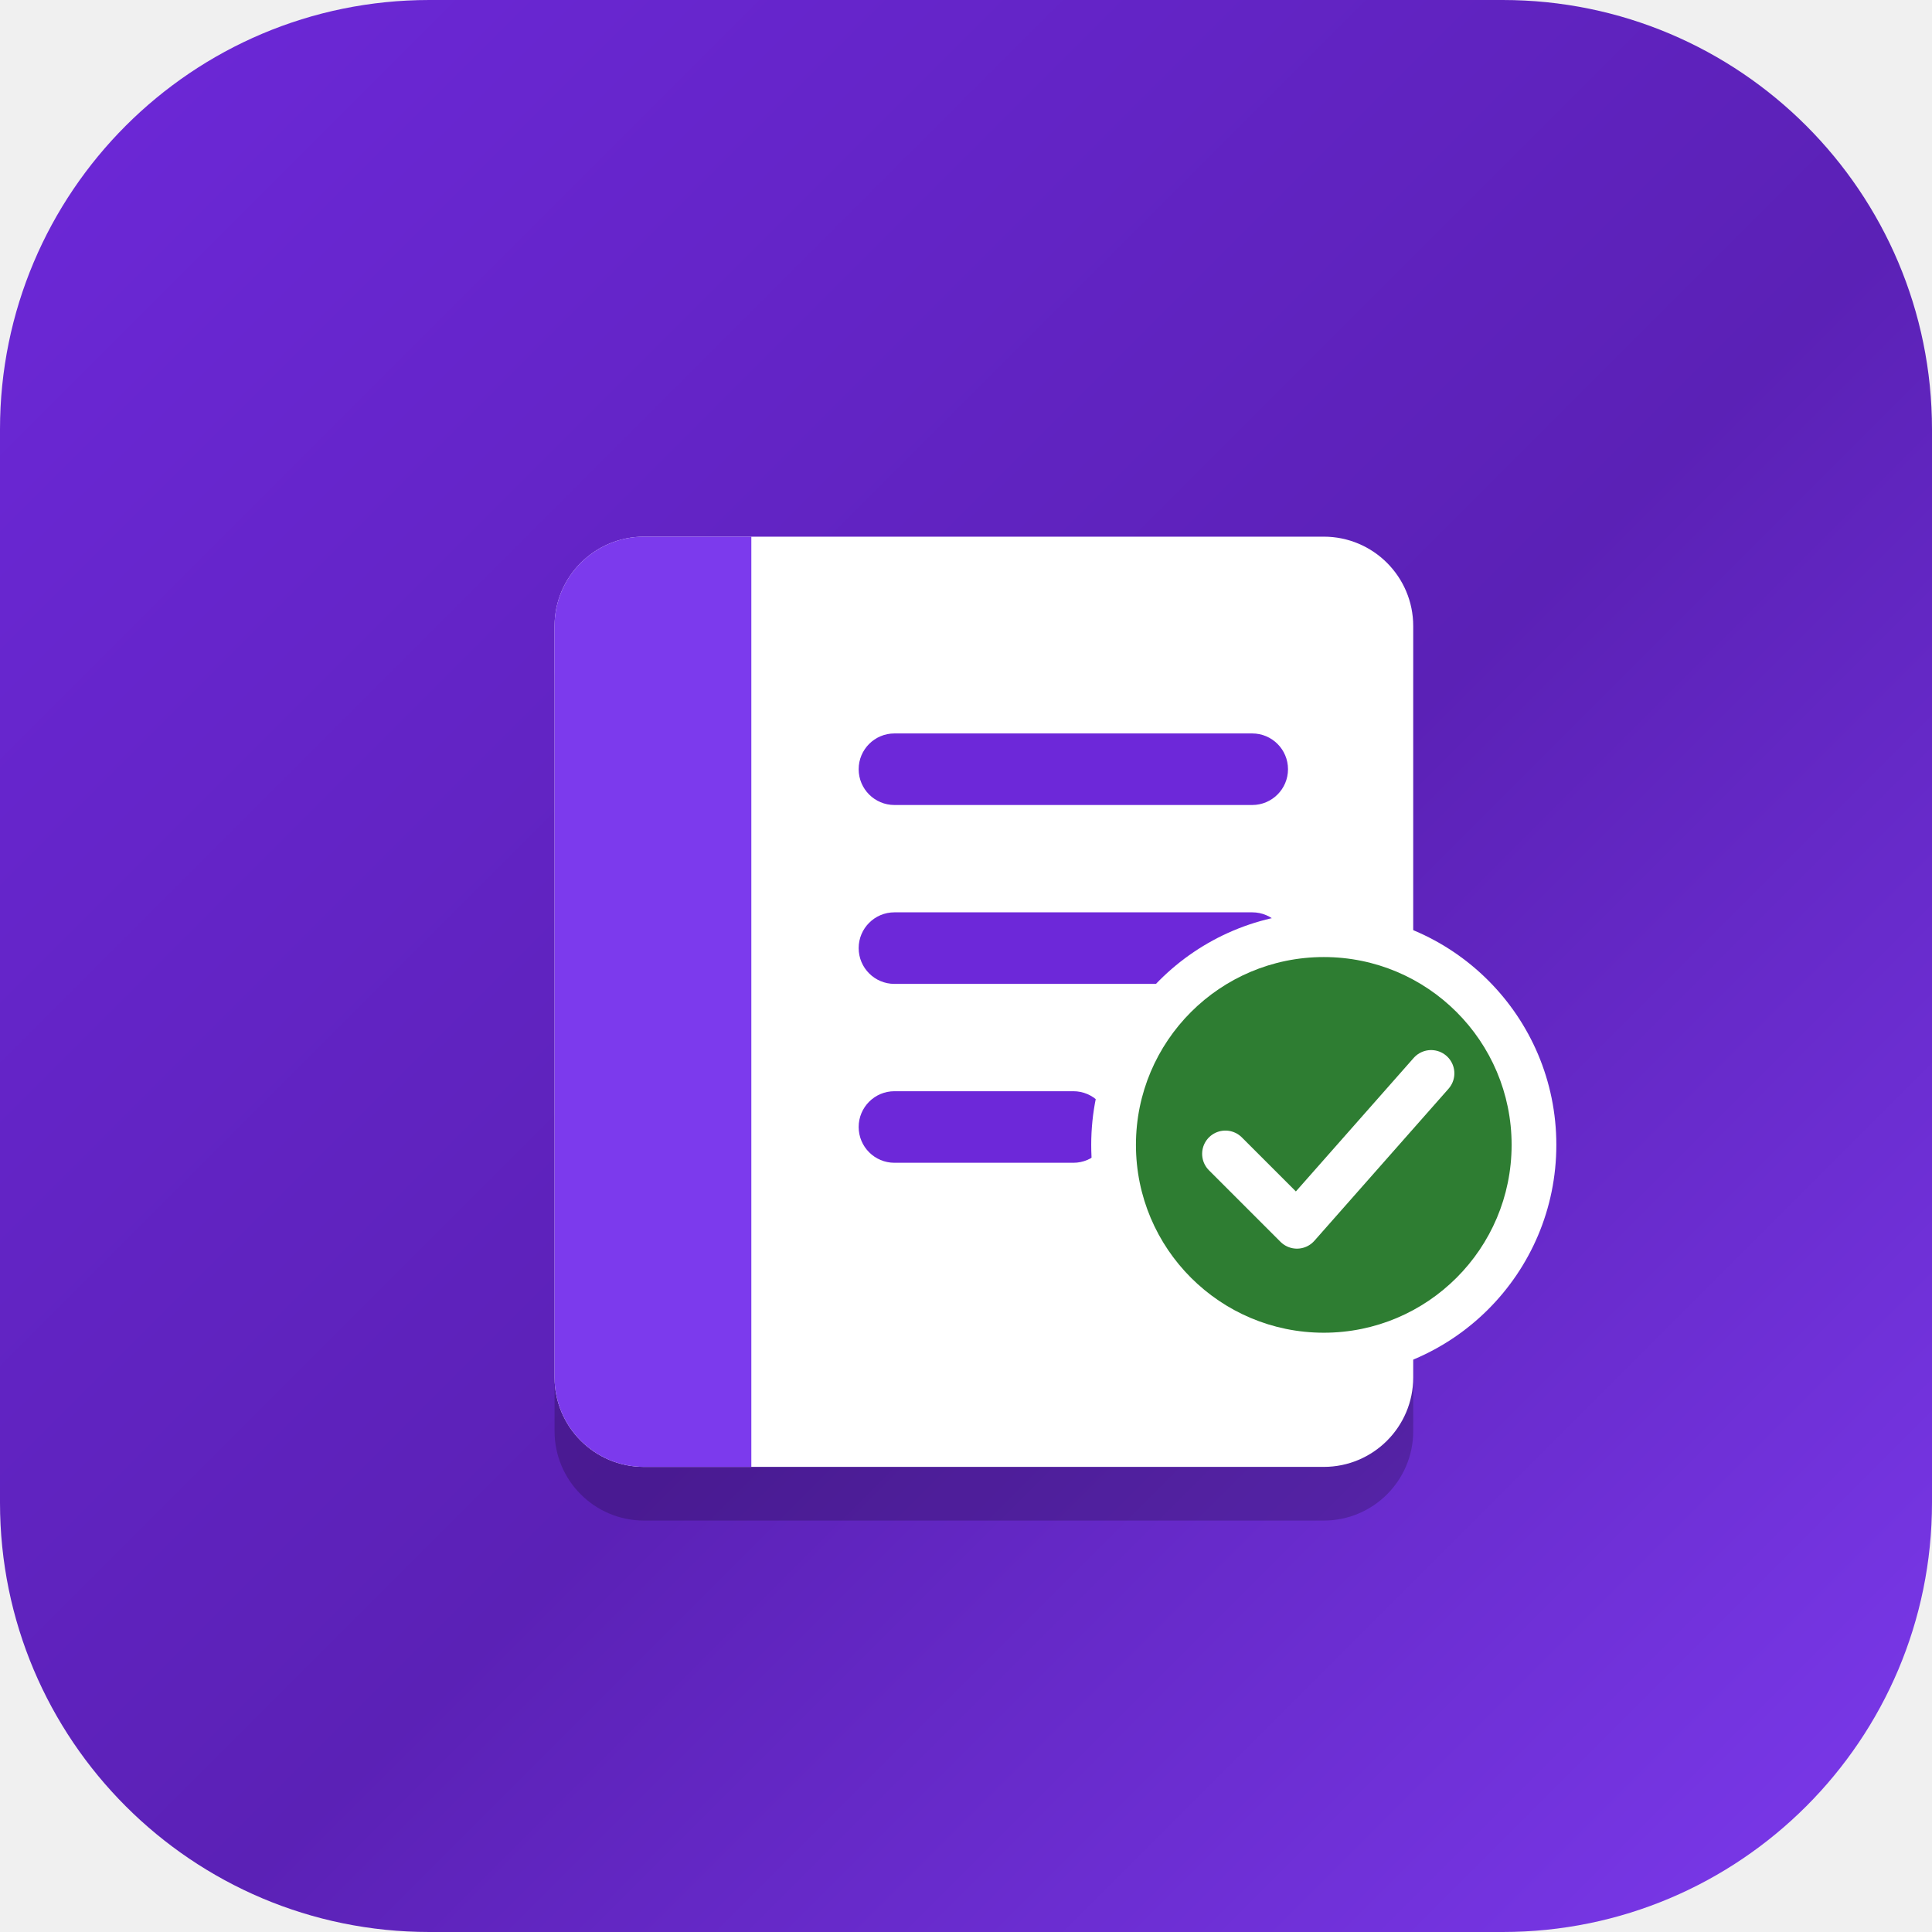
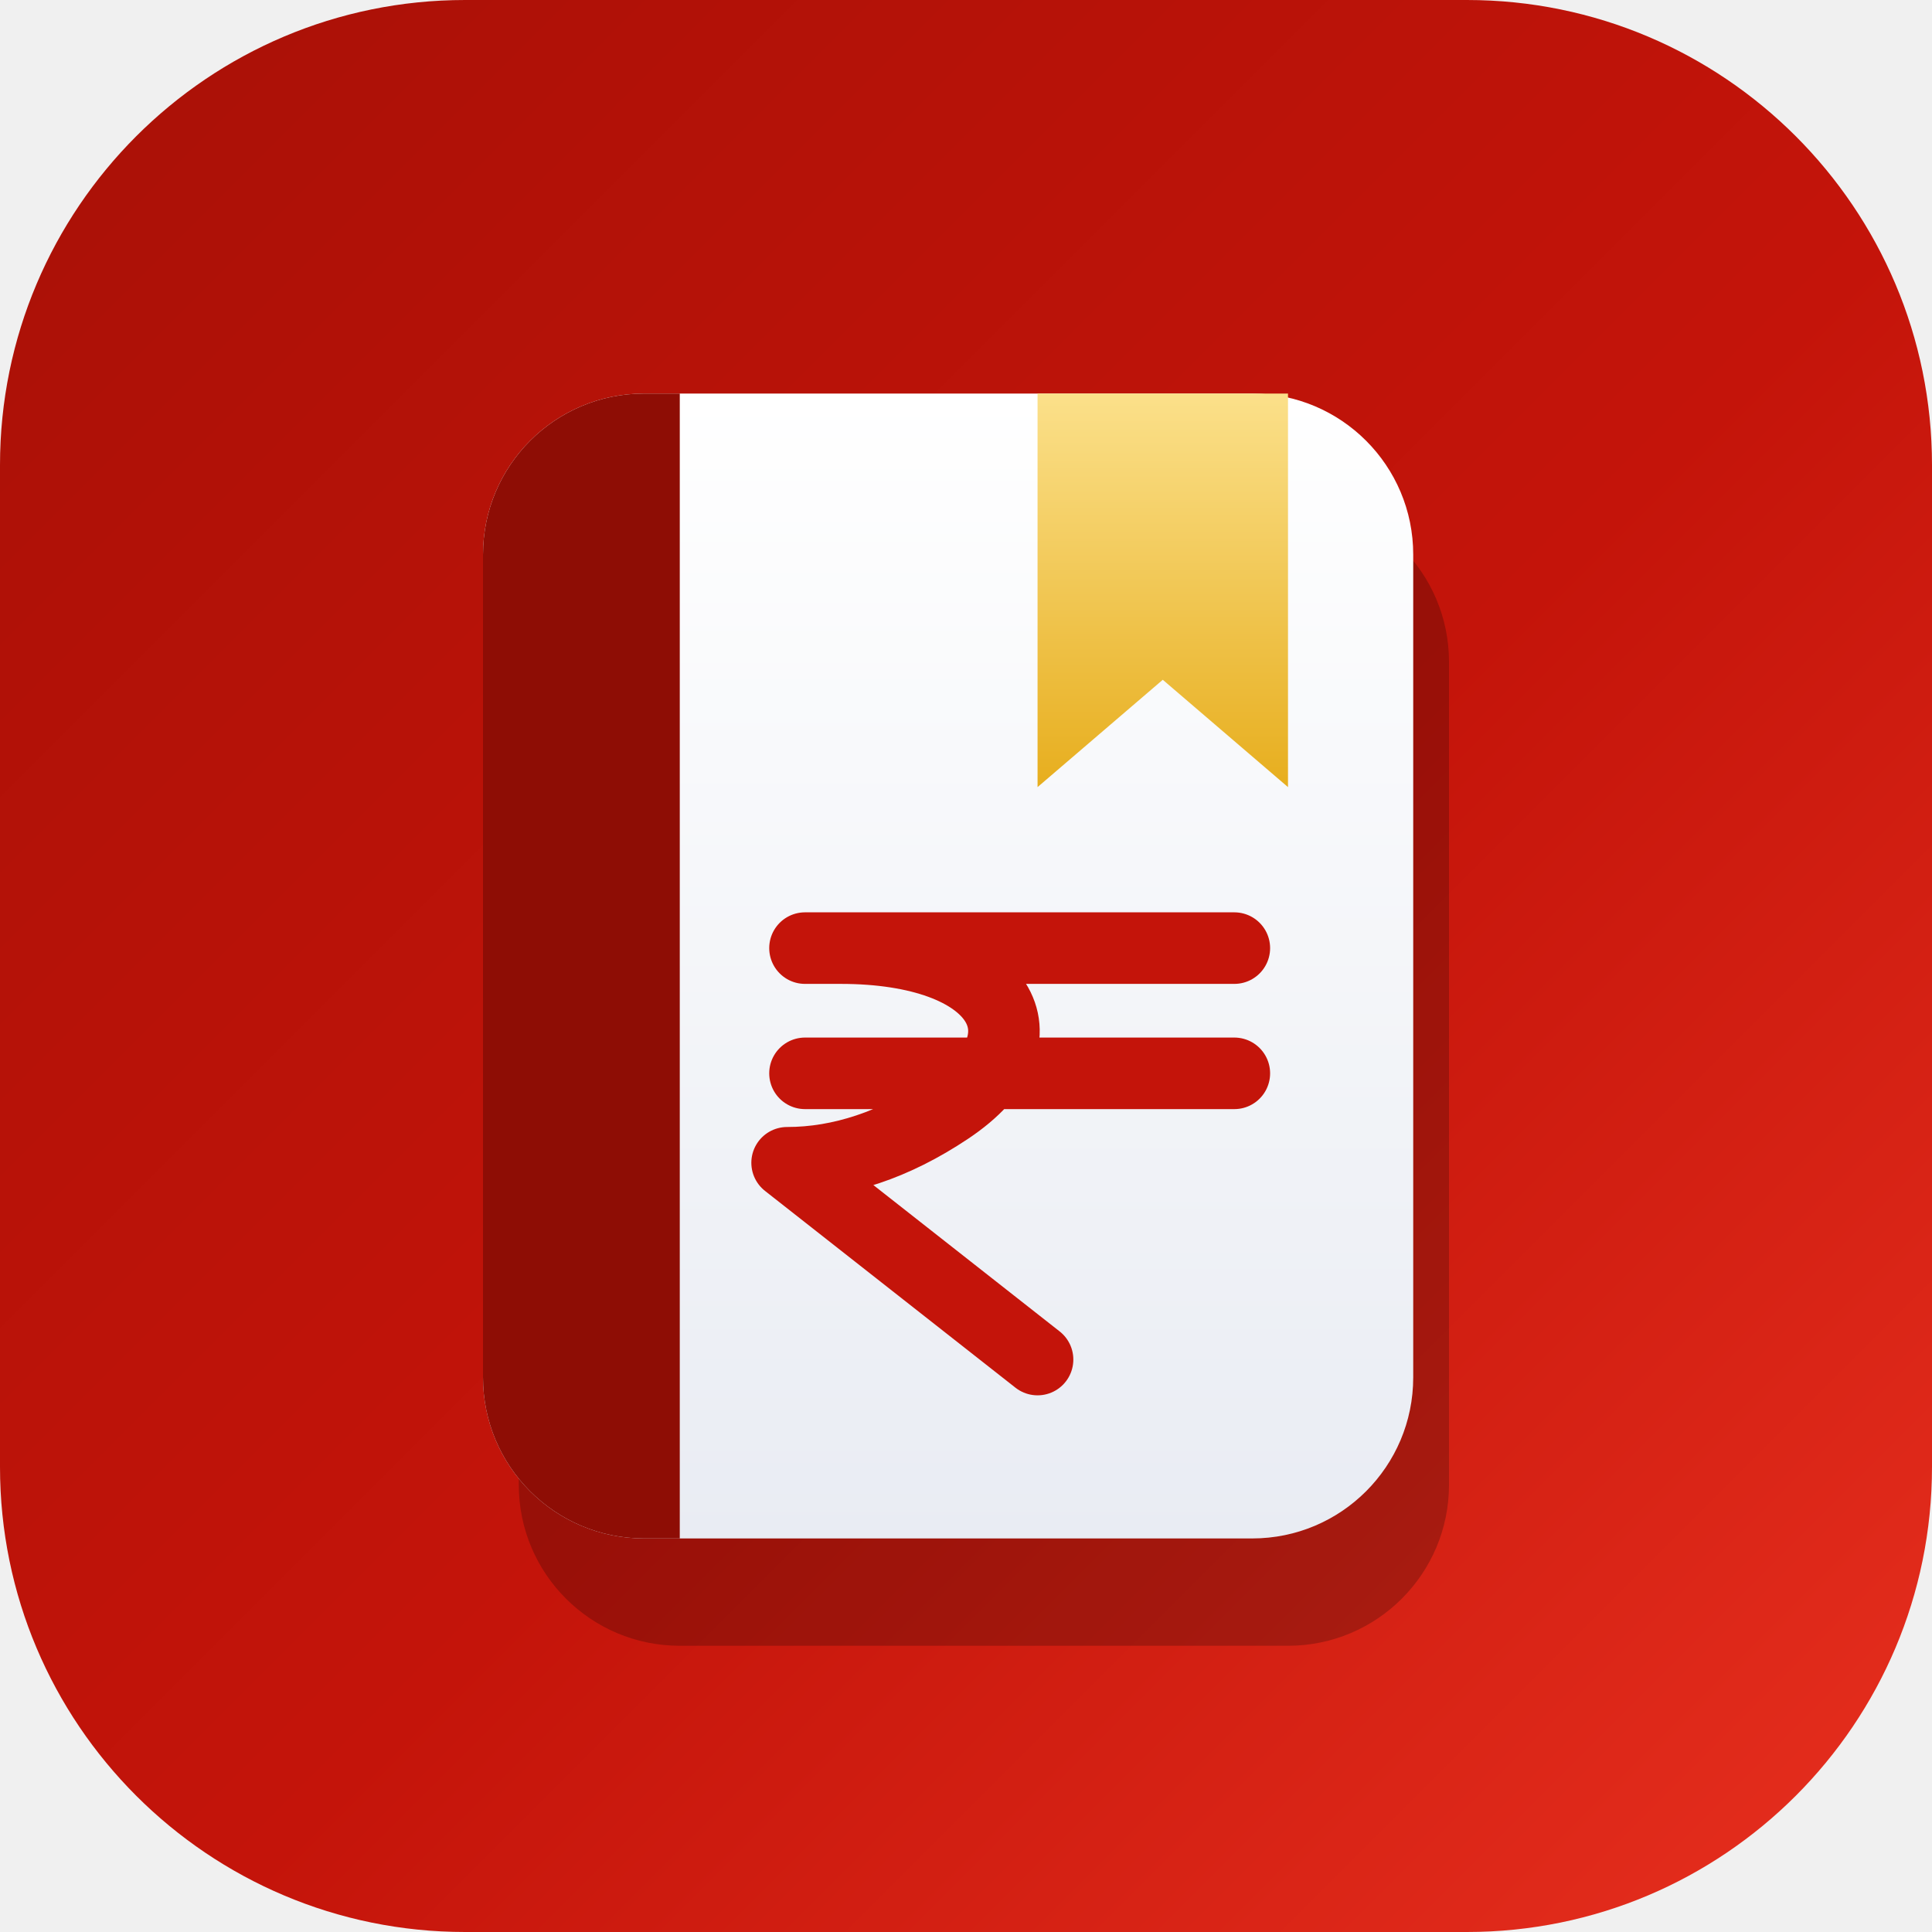
<svg xmlns="http://www.w3.org/2000/svg" viewBox="0 0 108 108" width="108" height="108">
  <defs>
    <linearGradient id="g" gradientUnits="userSpaceOnUse" x1="0" y1="0" x2="108" y2="108">
-       <stop offset="0" stop-color="#6D28D9" />
-       <stop offset="0.55" stop-color="#5B21B6" />
-       <stop offset="1" stop-color="#7C3AED" />
+       <stop offset="0" stop-color="#A81006" />
+       <stop offset=".55" stop-color="#C4140A" />
+       <stop offset="1" stop-color="#E8301F" />
+     </linearGradient>
+     <linearGradient id="b" x1="0" y1="0" x2="0" y2="1">
+       <stop offset="0" stop-color="#FFFFFF" />
+       <stop offset="1" stop-color="#E9ECF3" />
+     </linearGradient>
+     <linearGradient id="k" x1="0" y1="0" x2="0" y2="1">
+       <stop offset="0" stop-color="#FBE08A" />
+       <stop offset="1" stop-color="#E7AE1E" />
    </linearGradient>
  </defs>
-   <rect width="108" height="108" rx="24" fill="url(#g)" />
-   <path fill="#000" fill-opacity="0.2" d="M36,33h38a5,5 0 0 1 5,5v42a5,5 0 0 1 -5,5H36a5,5 0 0 1 -5,-5V38a5,5 0 0 1 5,-5z" />
-   <path fill="#fff" d="M36,30h38a5,5 0 0 1 5,5v42a5,5 0 0 1 -5,5H36a5,5 0 0 1 -5,-5V35a5,5 0 0 1 5,-5z" />
-   <path fill="#7C3AED" d="M31,35a5,5 0 0 1 5,-5h6v52h-6a5,5 0 0 1 -5,-5z" />
-   <path fill="#6D28D9" d="M50,41h20a2,2 0 0 1 0,4H50a2,2 0 0 1 0,-4z M50,51h20a2,2 0 0 1 0,4H50a2,2 0 0 1 0,-4z M50,61h10a2,2 0 0 1 0,4H50a2,2 0 0 1 0,-4z" />
-   <circle cx="74" cy="64" r="13" fill="#fff" />
-   <circle cx="74" cy="64" r="10.5" fill="#2E7D32" />
-   <path fill="none" stroke="#fff" stroke-width="2.6" stroke-linecap="round" stroke-linejoin="round" d="M68.5,64.5l4,4l7.5,-8.5" />
+   <rect width="108" height="108" rx="26" fill="url(#g)" />
+   <rect x="29" y="25" width="52" height="64" rx="9" fill="#000" fill-opacity=".22" transform="translate(0 3)" />
+   <rect x="27" y="22" width="52" height="64" rx="9" fill="url(#b)" />
+   <path d="M36 22h-0a9 9 0 0 0-9 9v46a9 9 0 0 0 9 9h2V22z" fill="#8E0D05" />
+   <path d="M58 22h14v22l-7-6-7 6z" fill="url(#k)" />
+   <path d="M45 53h24M45 60h24M47 53c9 0 12 5 6 9-3 2-6 3-9 3l14 11" fill="none" stroke="#C4140A" stroke-width="4" stroke-linecap="round" stroke-linejoin="round" />
</svg>
